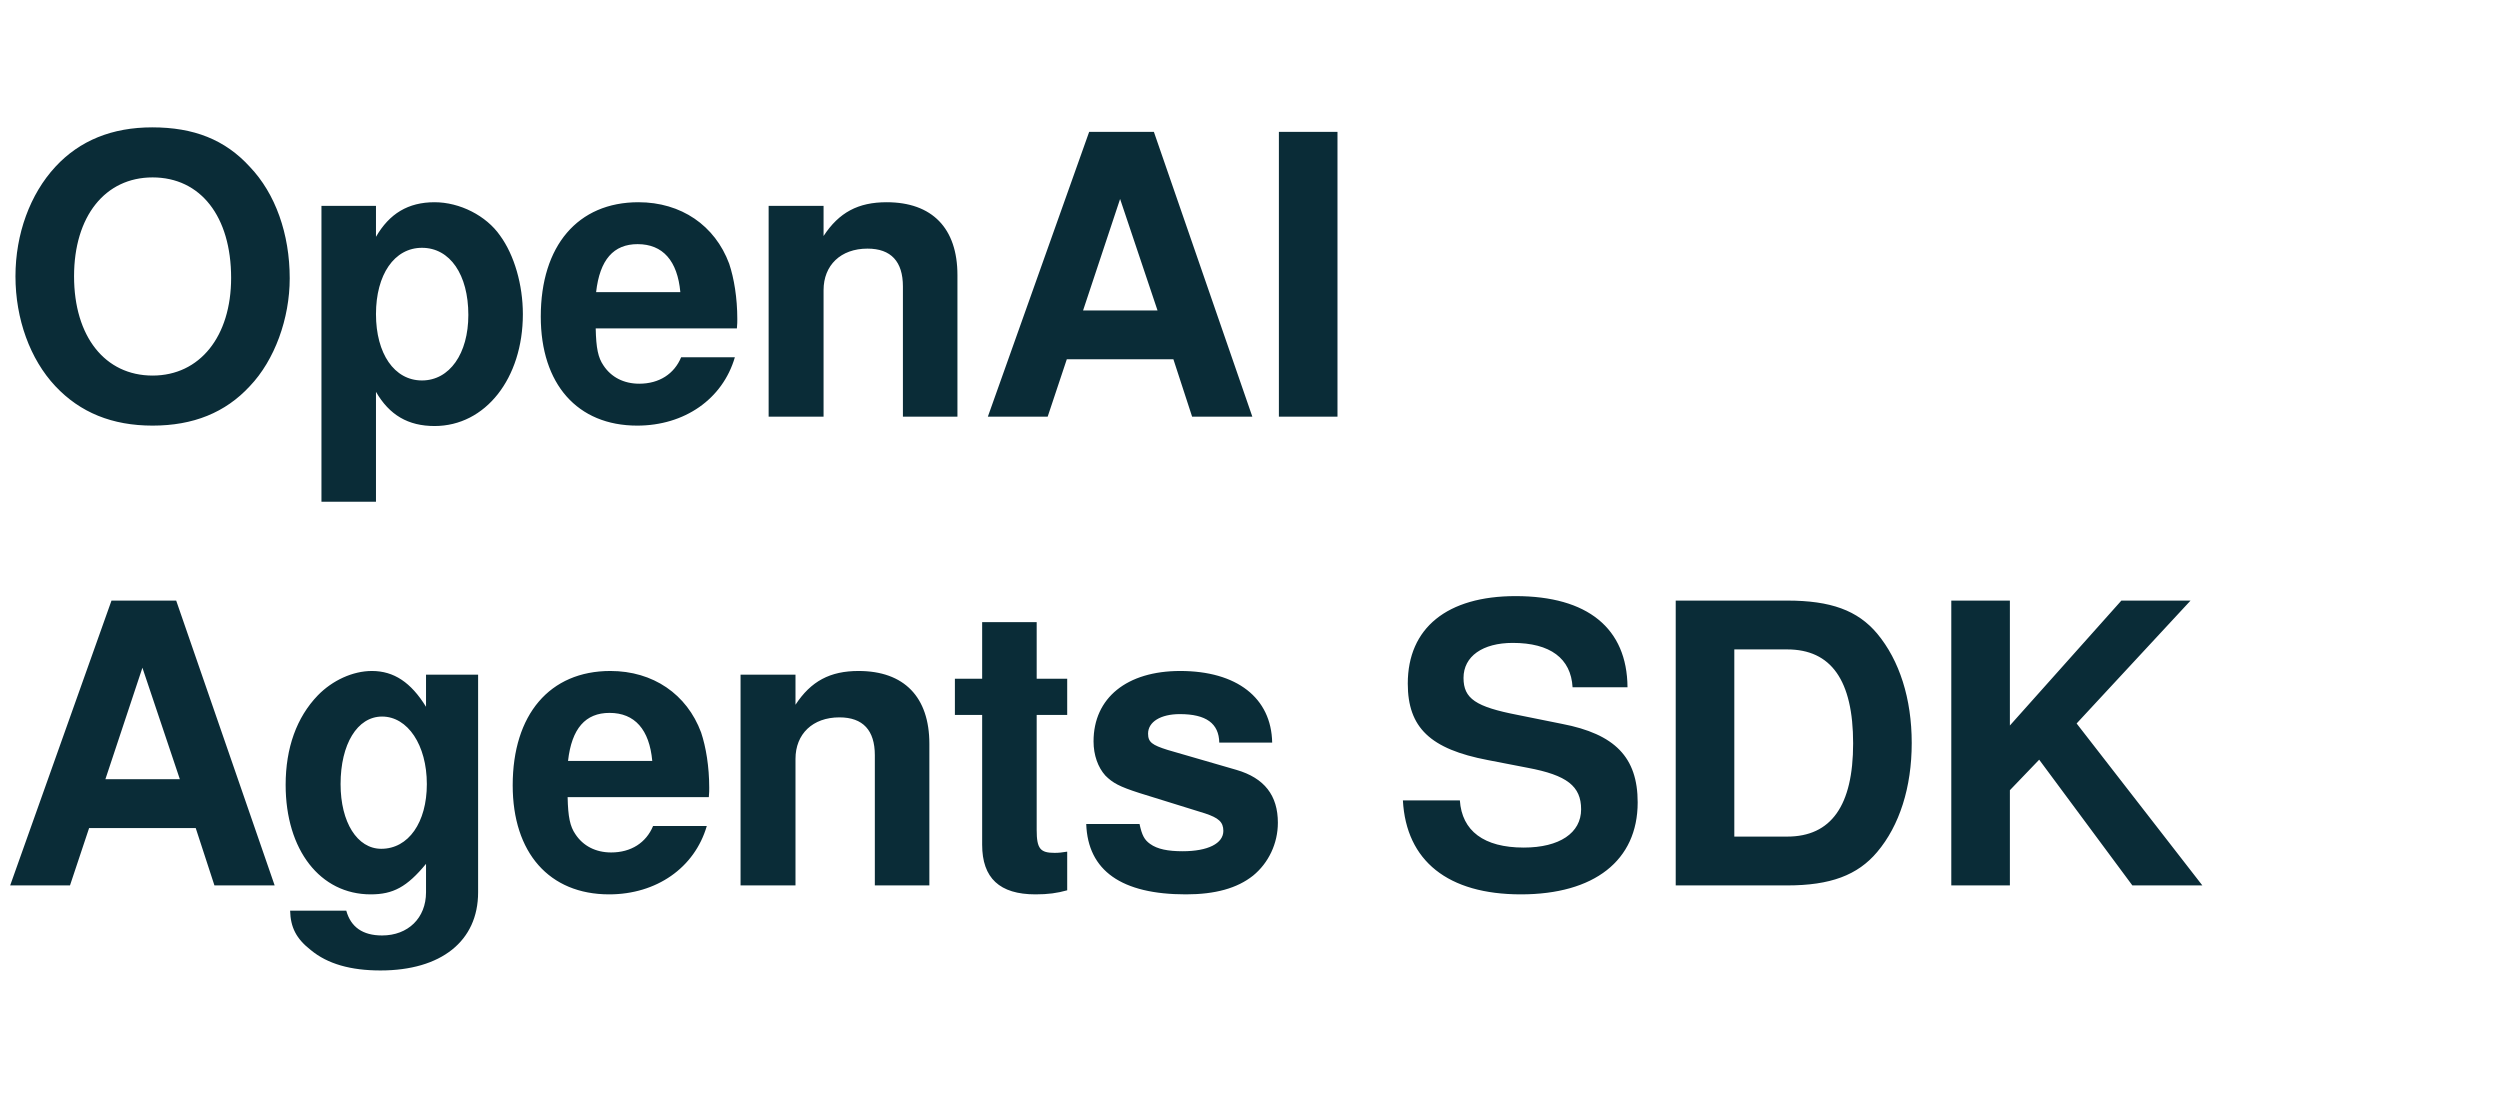
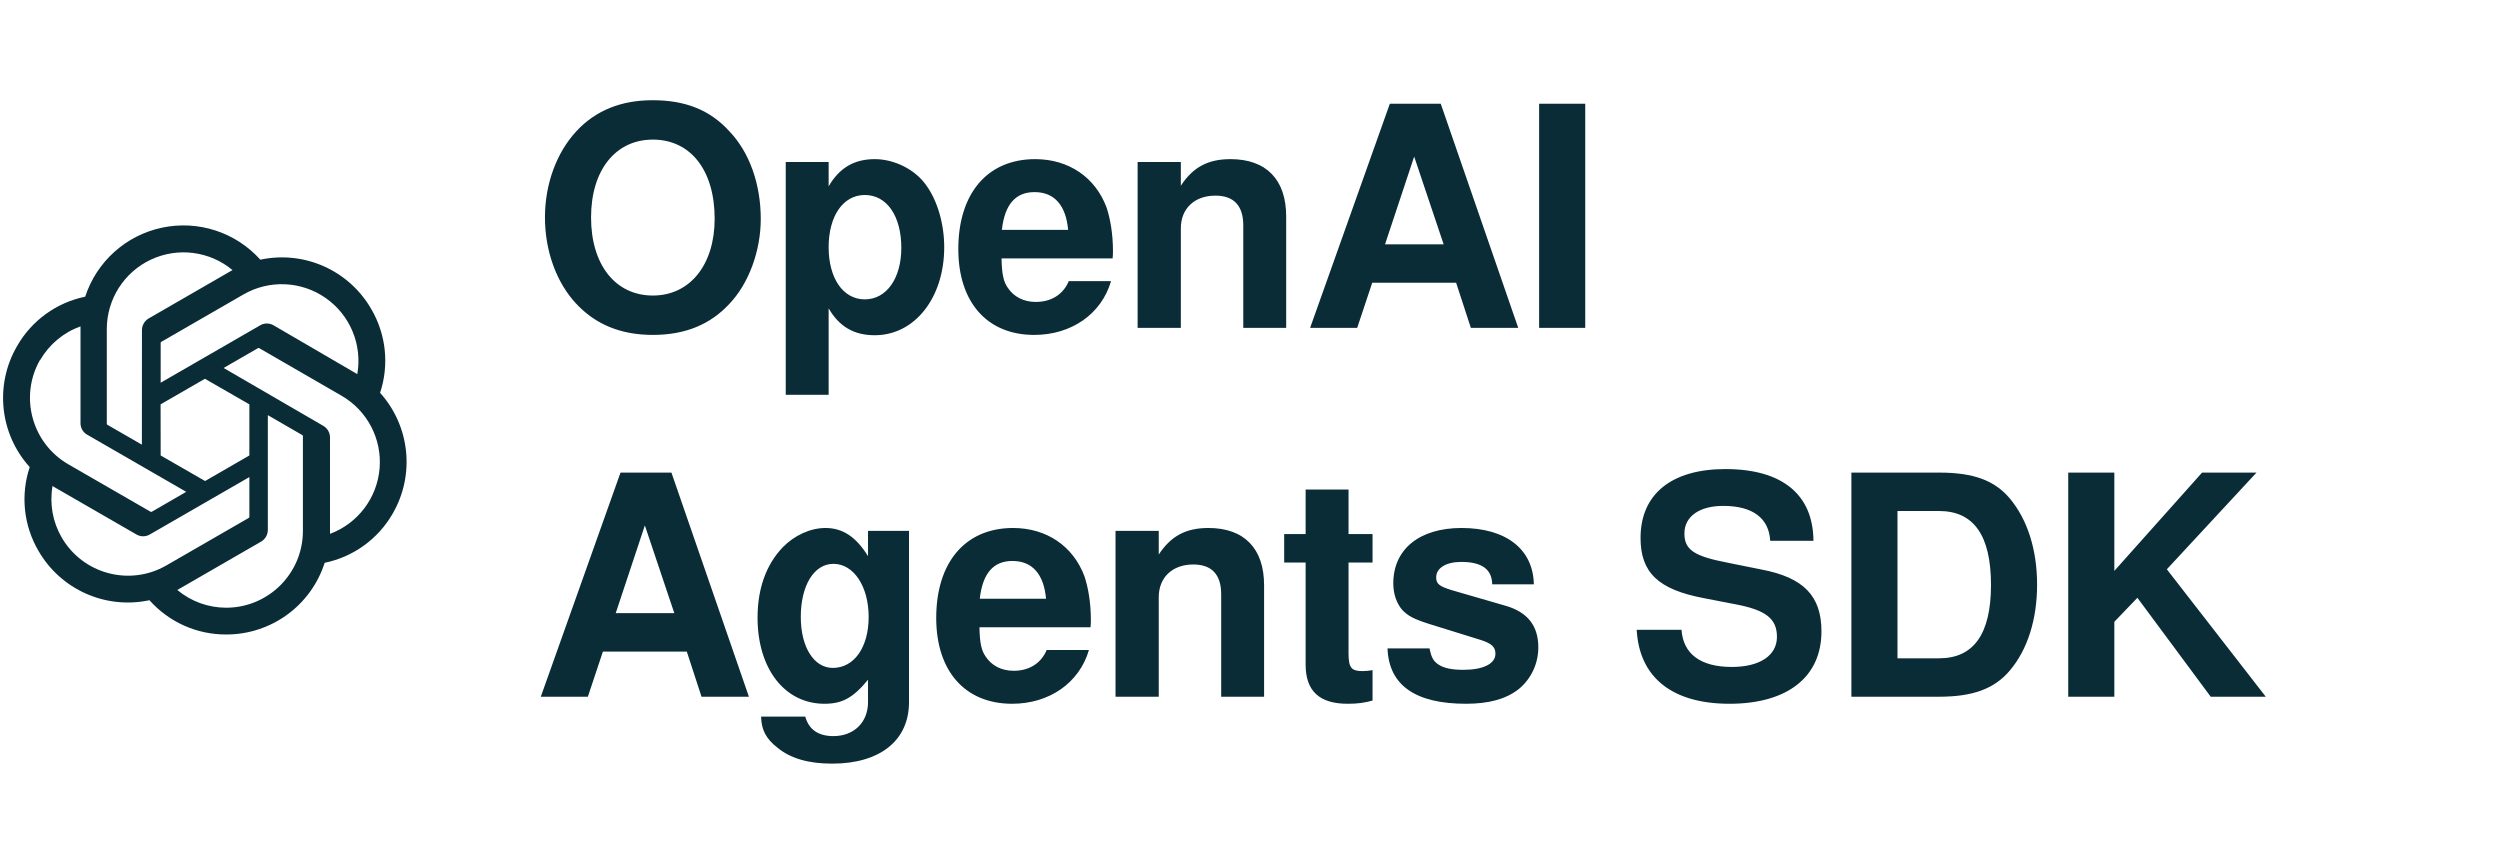
- <svg xmlns="http://www.w3.org/2000/svg" width="96" height="42" viewBox="0 0 96 42" role="img" aria-label="OpenAI Agents SDK">
+ <svg xmlns="http://www.w3.org/2000/svg" width="122" height="42" viewBox="0 0 122 42" role="img" aria-label="OpenAI Agents SDK">
+   <g transform="translate(0 11.0)">
+     <g fill="#0A2C37" transform="translate(0.15 0.00) scale(0.07692)">
+       <g>
+         <path d="M239.184,106.203 C245.054,88.524 243.022,69.173 233.608,53.1 C219.452,28.459 191,15.784 163.213,21.74 C147.554,4.321 123.795,-3.424 100.879,1.419 C77.963,6.261 59.369,22.957 52.096,45.221 C33.844,48.964 18.09,60.393 8.867,76.582 C-5.443,101.183 -2.195,132.215 16.899,153.32 C11.006,170.991 13.02,190.344 22.424,206.423 C36.598,231.072 65.068,243.747 92.87,237.783 C105.236,251.708 123.001,259.631 141.624,259.527 C170.105,259.552 195.338,241.166 204.038,214.046 C222.287,210.296 238.038,198.87 247.267,182.685 C261.404,158.128 258.142,127.263 239.184,106.203 L239.184,106.203 Z M141.624,242.541 C130.256,242.559 119.244,238.575 110.519,231.286 L112.054,230.416 L163.725,200.591 C166.341,199.056 167.954,196.257 167.971,193.224 L167.971,120.374 L189.816,133.01 C190.034,133.121 190.186,133.331 190.225,133.573 L190.225,193.94 C190.169,220.758 168.442,242.485 141.624,242.541 Z M37.158,197.931 C31.456,188.086 29.409,176.547 31.377,165.342 L32.911,166.263 L84.633,196.089 C87.239,197.618 90.468,197.618 93.074,196.089 L156.255,159.664 L156.255,184.885 C156.244,185.15 156.112,185.395 155.897,185.55 L103.562,215.734 C80.305,229.132 50.592,221.165 37.158,197.931 Z M23.549,85.381 C29.29,75.473 38.351,67.916 49.129,64.048 L49.129,125.439 C49.089,128.459 50.697,131.263 53.324,132.754 L116.198,169.026 L94.353,181.662 C94.113,181.789 93.826,181.789 93.586,181.662 L41.353,151.53 C18.142,138.076 10.182,108.386 23.549,85.125 L23.549,85.381 Z M203.015,127.076 L139.936,90.446 L161.729,77.861 C161.969,77.733 162.257,77.733 162.497,77.861 L214.73,108.045 C231.032,117.452 240.437,135.426 238.872,154.183 C237.306,172.939 225.051,189.106 207.414,195.68 L207.414,134.289 C207.323,131.277 205.651,128.536 203.015,127.076 Z M224.757,94.385 L223.222,93.464 L171.603,63.383 C168.981,61.844 165.732,61.844 163.111,63.383 L99.981,99.808 L99.981,74.587 C99.953,74.325 100.071,74.07 100.288,73.922 L152.521,43.789 C168.863,34.374 189.174,35.253 204.643,46.043 C220.111,56.834 227.949,75.592 224.757,94.18 L224.757,94.385 Z M88.061,139.098 L66.216,126.513 C65.995,126.379 65.845,126.154 65.807,125.899 L65.807,65.685 C65.831,46.829 76.75,29.685 93.827,21.688 C110.904,13.692 131.064,16.284 145.563,28.339 L144.028,29.209 L92.358,59.034 C89.742,60.569 88.128,63.368 88.112,66.401 L88.061,139.098 Z M99.929,113.519 L128.067,97.301 L156.255,113.519 L156.255,145.953 L128.169,162.171 L99.981,145.953 L99.929,113.519 Z" />
+       </g>
+     </g>
+   </g>
  <g fill="#0A2C37" font-family="Helvetica Neue, Helvetica, Arial, sans-serif">
-     <text x="0" y="16" font-size="15" font-weight="600" letter-spacing="-.2">OpenAI</text>
-     <text x="0" y="34" font-size="15" font-weight="600" letter-spacing="-.2">Agents SDK</text>
+     <text x="26" y="16" font-size="15" font-weight="600" letter-spacing="-.2">OpenAI</text>
+     <text x="26" y="34" font-size="15" font-weight="600" letter-spacing="-.2">Agents SDK</text>
  </g>
</svg>
